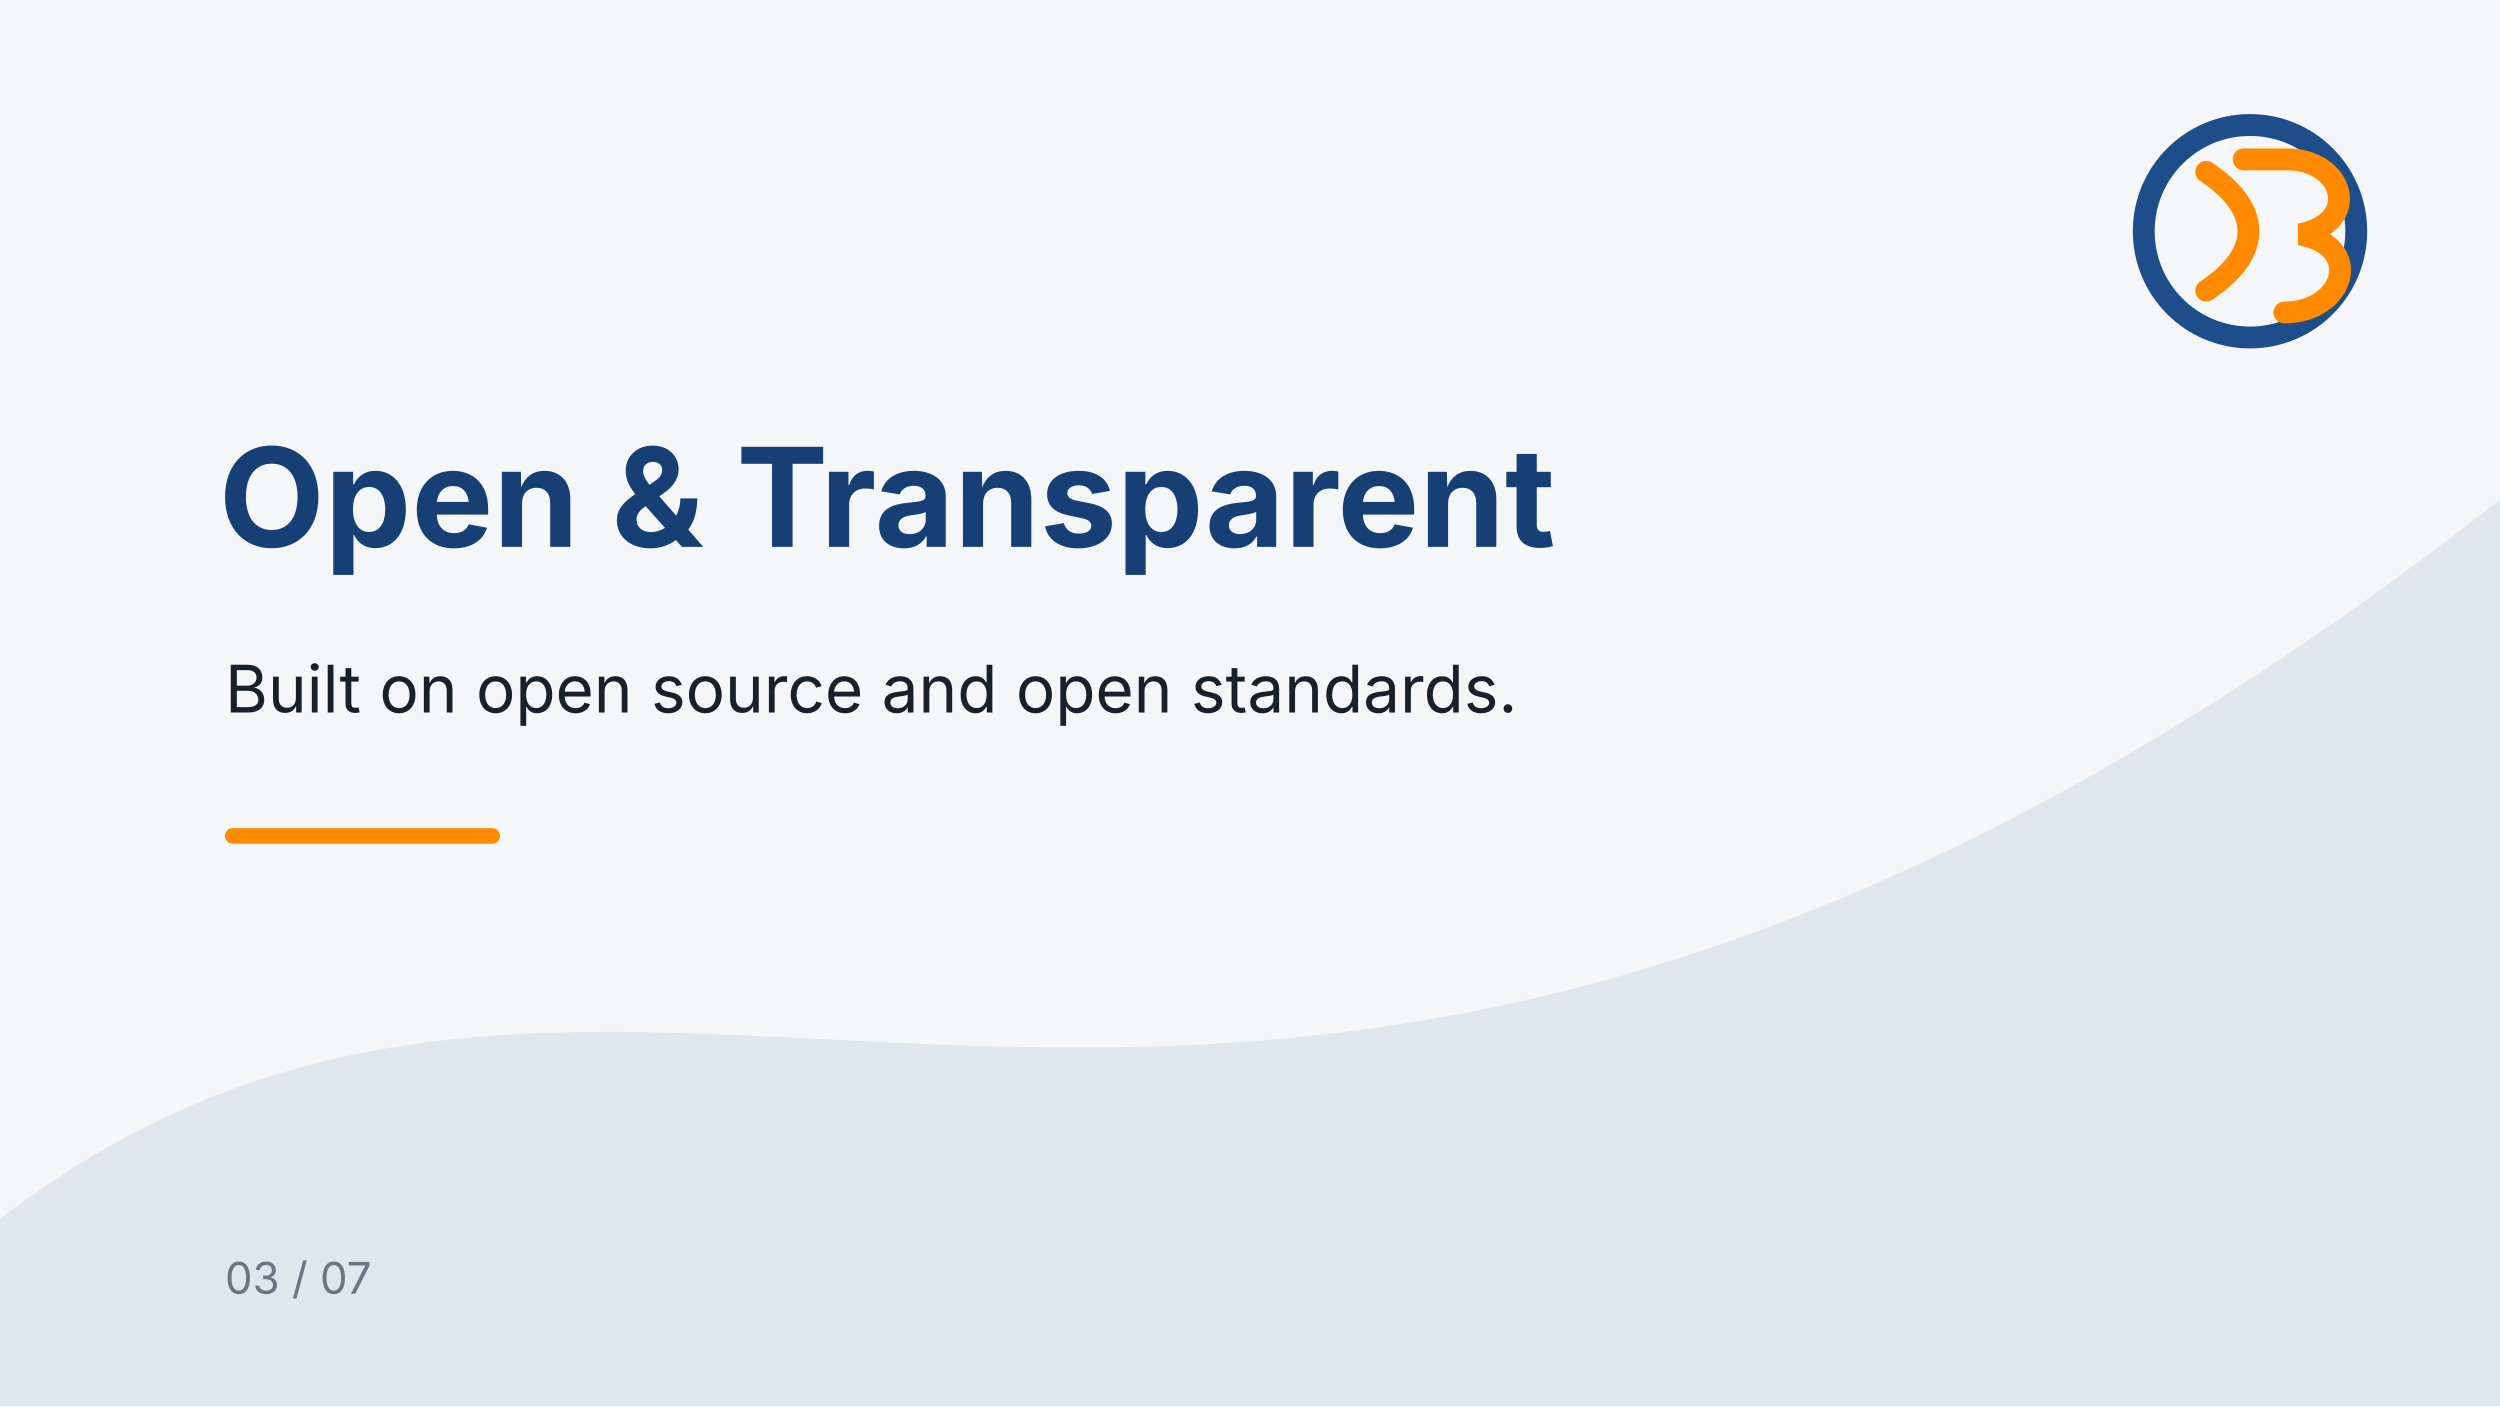
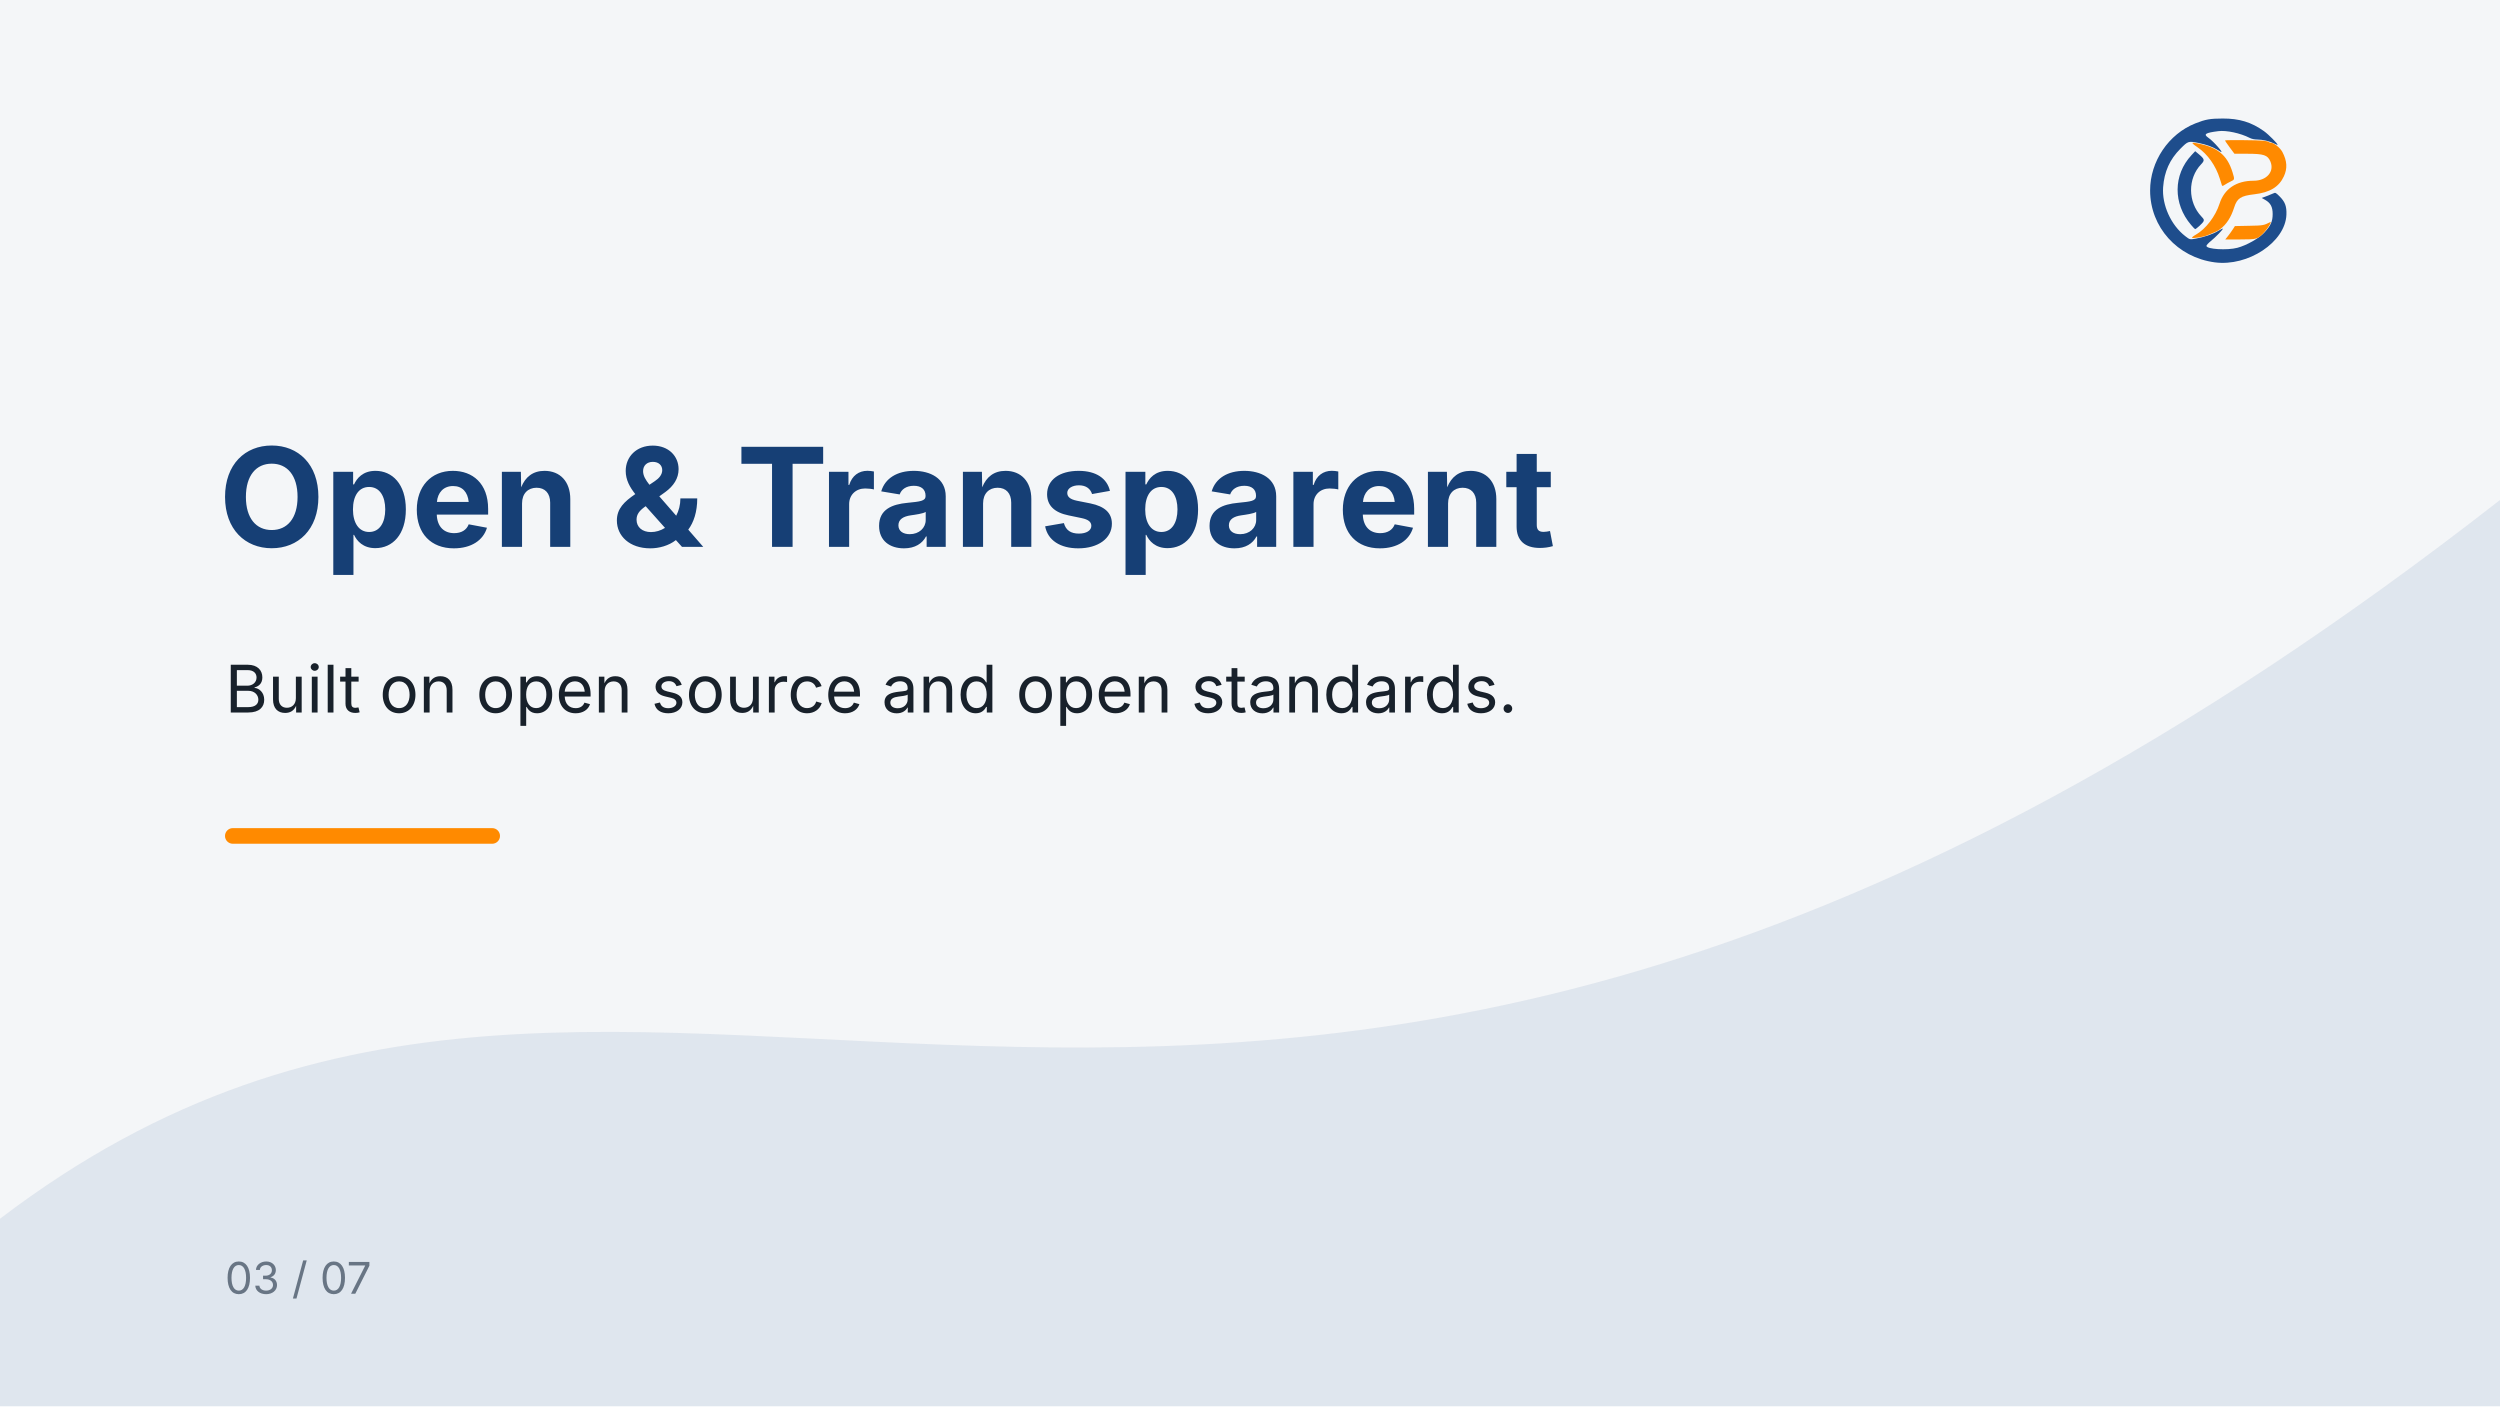
<svg xmlns="http://www.w3.org/2000/svg" viewBox="0 0 800 450">
  <rect width="800" height="450" fill="#F4F6F8" />
  <path d="M0 390C210 230 390 480 800 160V450H0Z" fill="#1E4D8C" opacity=".1" />
-   <circle cx="720" cy="74" r="34" fill="none" stroke="#1E4D8C" stroke-width="7" />
-   <path d="M706 55c18 12 18 26 0 38M718 51h14c18 0 24 20 4 24 21 4 14 25-5 25" fill="none" stroke="#FF8A00" stroke-width="7" stroke-linecap="round" />
+   <g transform="translate(684 34) scale(.105)">
+     <g id="symbol" fill-rule="evenodd">
+       <path fill="#1E4D8C" d="M235.45 475.75C121.59 460.63 38.54 368.36 38.44 256.87C38.35 168.16 94.62 84.61 176.22 52.29C207.41 39.93 221 37.5 259.63 37.39C310.14 37.24 347.13 48.53 385.3 75.77C399.44 85.86 428.8 115.44 426.73 117.51C426.22 118.01 421.37 116.11 415.94 113.28C402.93 106.5 381.31 101.47 364.7 101.36C356.14 101.31 347.86 99.5 341.73 96.36C313.77 82.02 271.08 72.82 246.64 75.87C206.43 80.89 200 85.17 216.13 96.15C231.96 106.93 266.25 146.3 252.98 138.46C251.32 137.47 246.15 134.35 241.49 131.51C228.53 123.6 208.38 116.37 187.81 112.25C154.61 105.61 154.53 105.64 130.57 129.68C98.35 162.02 81.58 199.35 78.11 246.49C74.12 300.82 101.89 362.27 145.67 395.98C159.49 406.63 159.49 406.63 176.92 403.58C202.25 399.15 229.22 389.98 245.19 380.36C252.86 375.74 259.57 372.39 260.09 372.91C261.75 374.57 237.77 399.45 223.67 410.7C216.19 416.67 210.07 423.36 210.07 425.57C210.07 435.78 273.18 439.67 304.35 431.39C332.3 423.96 369.73 402.94 386.03 385.51C406.19 363.96 411.93 351.28 411.93 328.32C411.93 306.61 405.42 294.55 388.57 285.08L378.58 279.46L392.84 274.15C400.68 271.23 410.13 267.39 413.83 265.62C420.3 262.52 421.04 262.86 432.44 274.09C449.72 291.11 454.9 304.82 453.85 330.71C450.48 413.95 337.09 489.25 235.45 475.75ZM163.21 361.63C108.09 297.11 108.63 208.97 164.53 149.04L175.81 136.95L186.65 146.02C204.63 161.05 205.51 164.79 193.89 176.89C152.56 219.93 153.09 292.43 195.05 336.31C202.61 344.21 203.33 346.01 201.02 351.1C198.63 356.34 178.88 374.46 175.55 374.46C174.8 374.46 169.24 368.69 163.21 361.63Z" />
+       <path fill="#FF8A00" d="M275.72 395.62C280.23 389.96 286.85 380.81 290.42 375.26L296.91 365.19L339.91 364.33C383.09 363.48 384.73 363.19 404.08 353.23C410.81 349.77 398.77 370.46 386.1 384.13C366.53 405.26 364.42 405.89 313.87 405.89L267.51 405.89L275.72 395.62ZM166.39 400.96C164.89 400.03 169.77 395.92 177.65 391.47C207.8 374.45 237.71 335.44 249.99 297.1C264.55 251.62 301.05 226.99 353.87 226.99C393.68 226.99 418.07 198.98 404.99 168.28C396.65 148.71 384.9 144.79 334.59 144.79L295.45 144.79L280.67 124.94C272.54 114.02 266.32 104.65 266.85 104.12C268.52 102.46 367.71 103.26 383.6 105.07C391.94 106.02 399.35 107.73 400.06 108.87C400.76 110.01 403.13 110.95 405.31 110.95C415.28 110.95 434.68 126.31 441.77 139.8C455.91 166.77 457.26 189.36 446.16 213.5C431.26 245.9 403.26 262.87 355.68 268.34C314.82 273.04 303.5 280.41 294.79 307.98C285.04 338.8 270.84 360.63 251.05 375.2C244.7 379.89 233.58 385.12 211.27 393.94C199.97 398.41 169.88 403.12 166.39 400.96ZM257.32 241.12C256.71 239.33 253.85 230.25 250.96 220.95C238.62 181.12 213.73 146 183.09 125.19C165.47 113.23 163.26 109.91 174.08 111.68C241.69 122.74 273.02 147.02 289.61 201.25C296.34 223.25 296.28 223.6 284.41 229.12C278.76 231.75 270.6 236.25 266.29 239.13C260.24 243.17 258.19 243.63 257.32 241.12Z" />
+     </g>
+   </g>
  <text x="70" y="175" font-family="Inter,DejaVu Sans,sans-serif" font-size="44" font-weight="650" fill="#163F75">Open &amp; Transparent</text>
  <text x="72" y="228" font-family="Inter,DejaVu Sans,sans-serif" font-size="21" fill="#18212B">Built on open source and open standards.</text>
  <rect x="72" y="265" width="88" height="5" rx="2.5" fill="#FF8A00" />
  <text x="72" y="414" font-family="Inter,DejaVu Sans,sans-serif" font-size="14" fill="#687584">03 / 07</text>
</svg>
